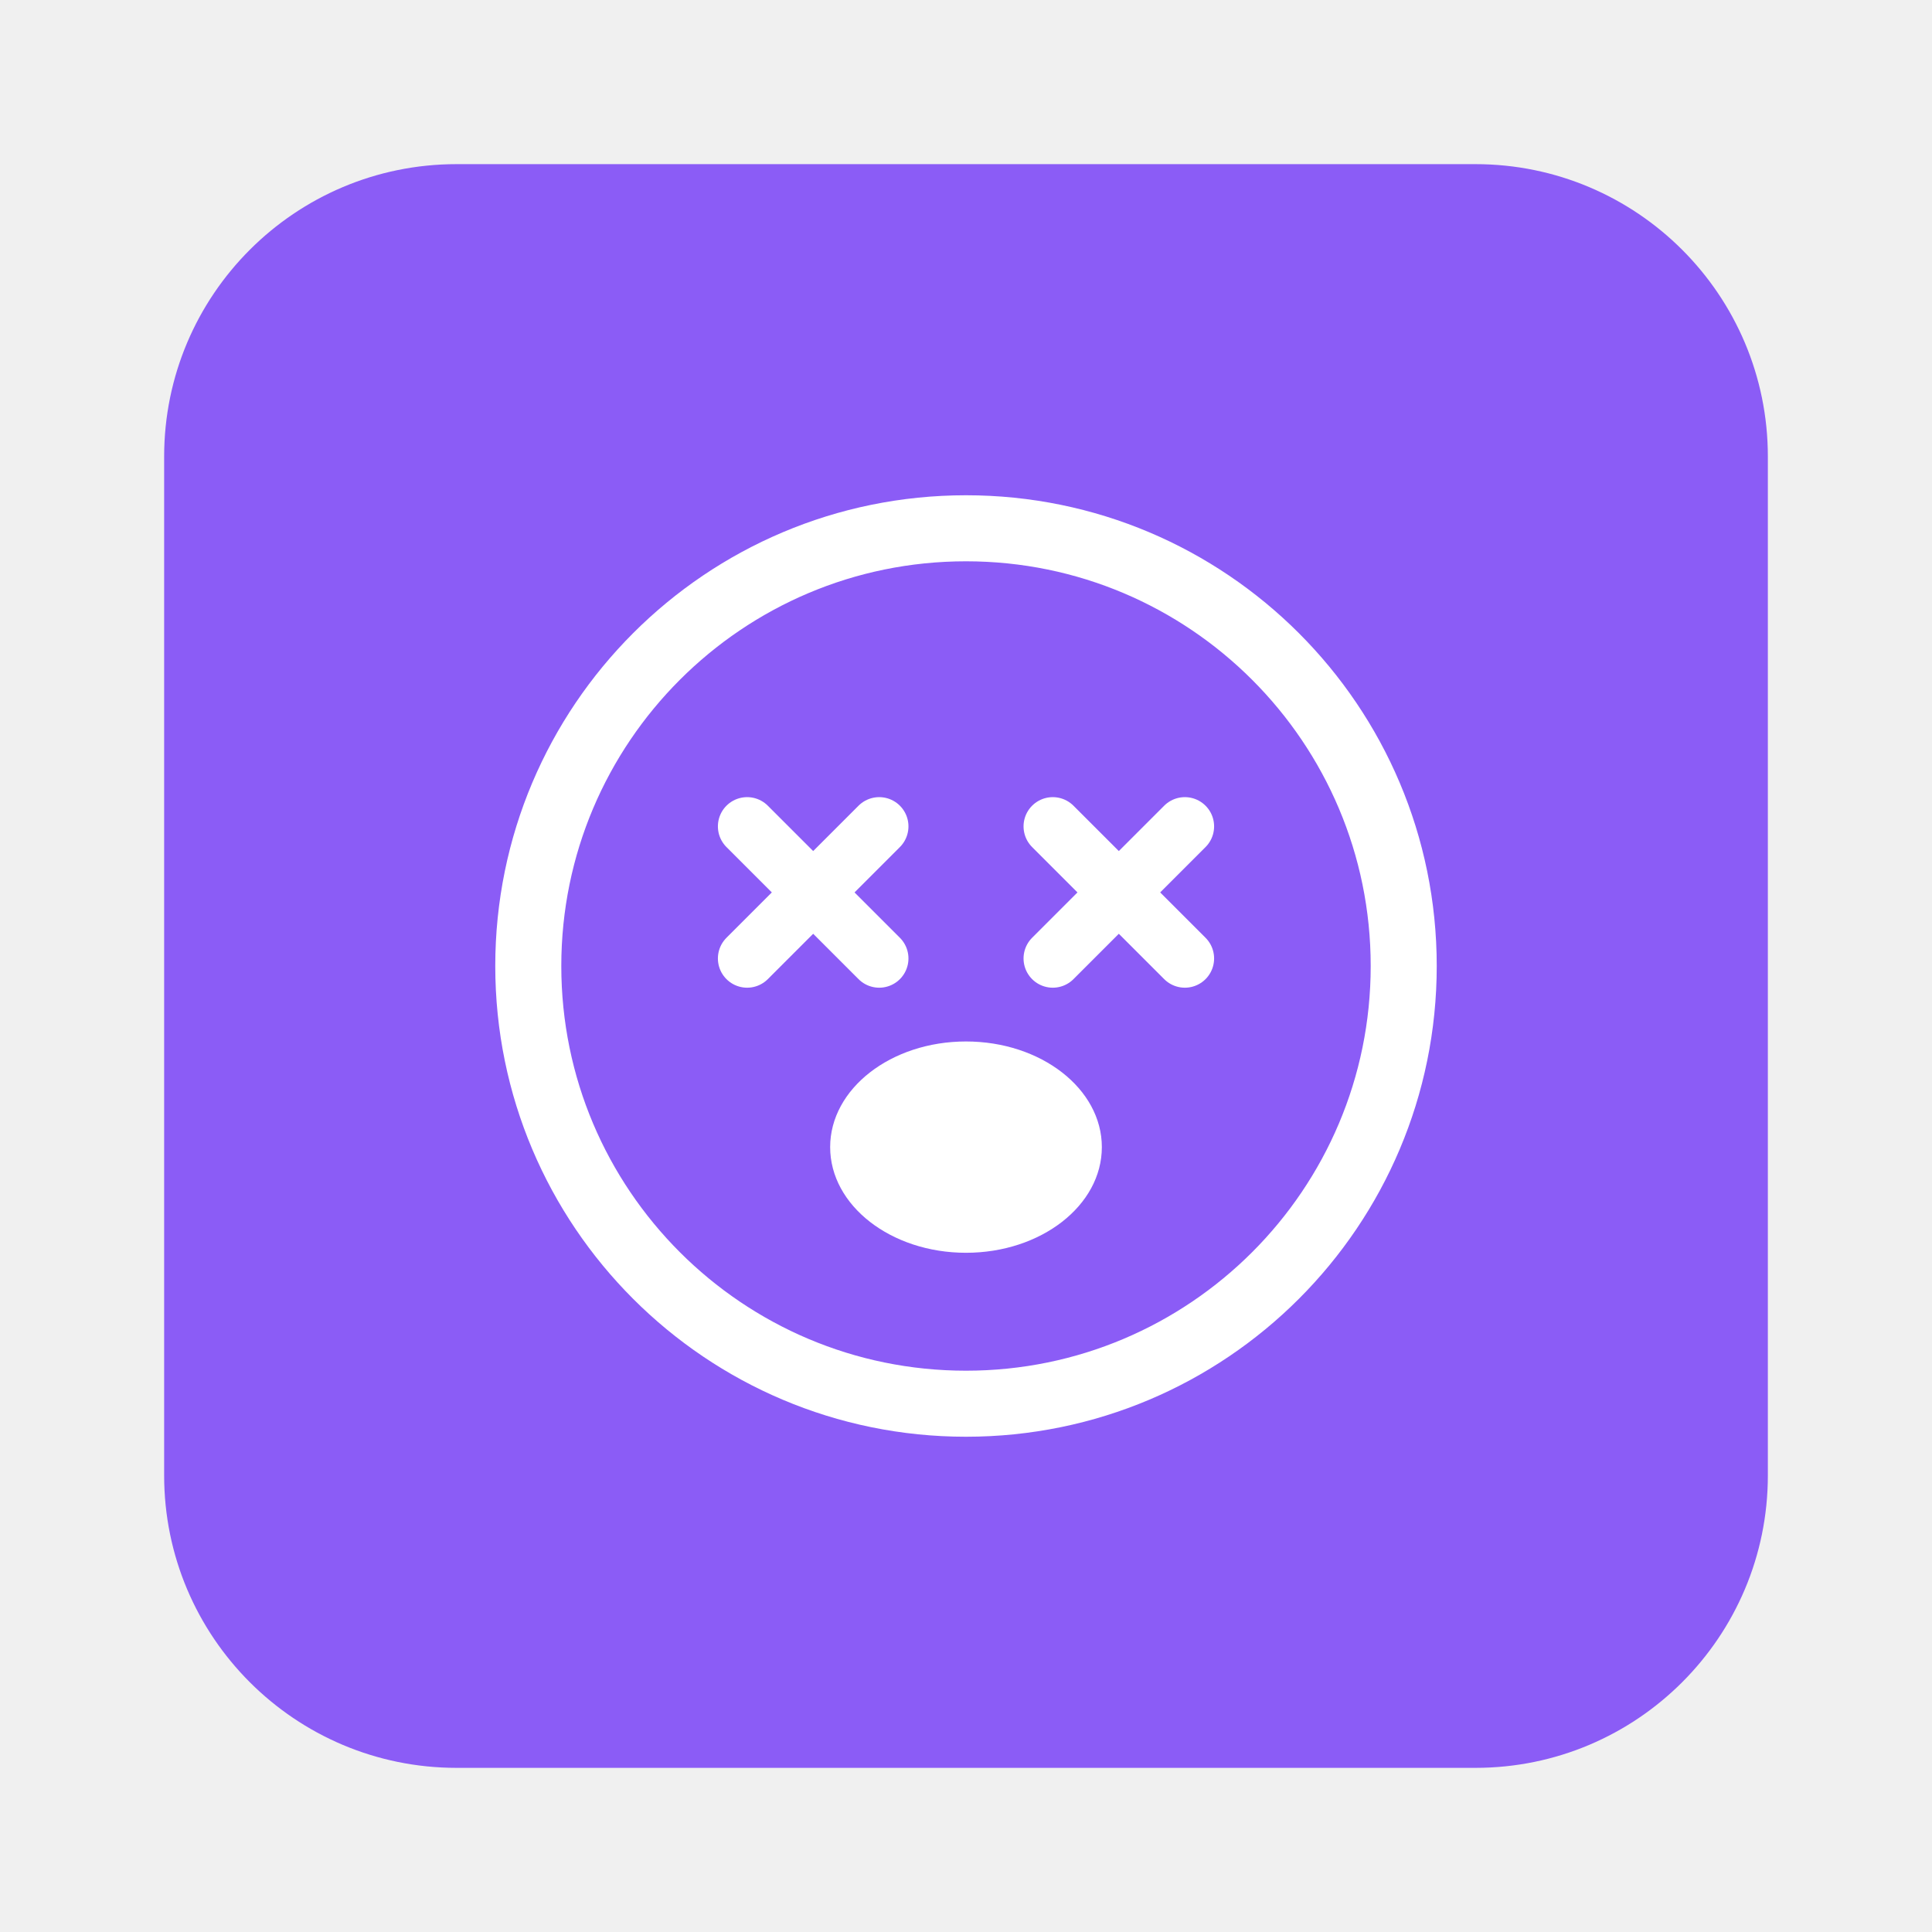
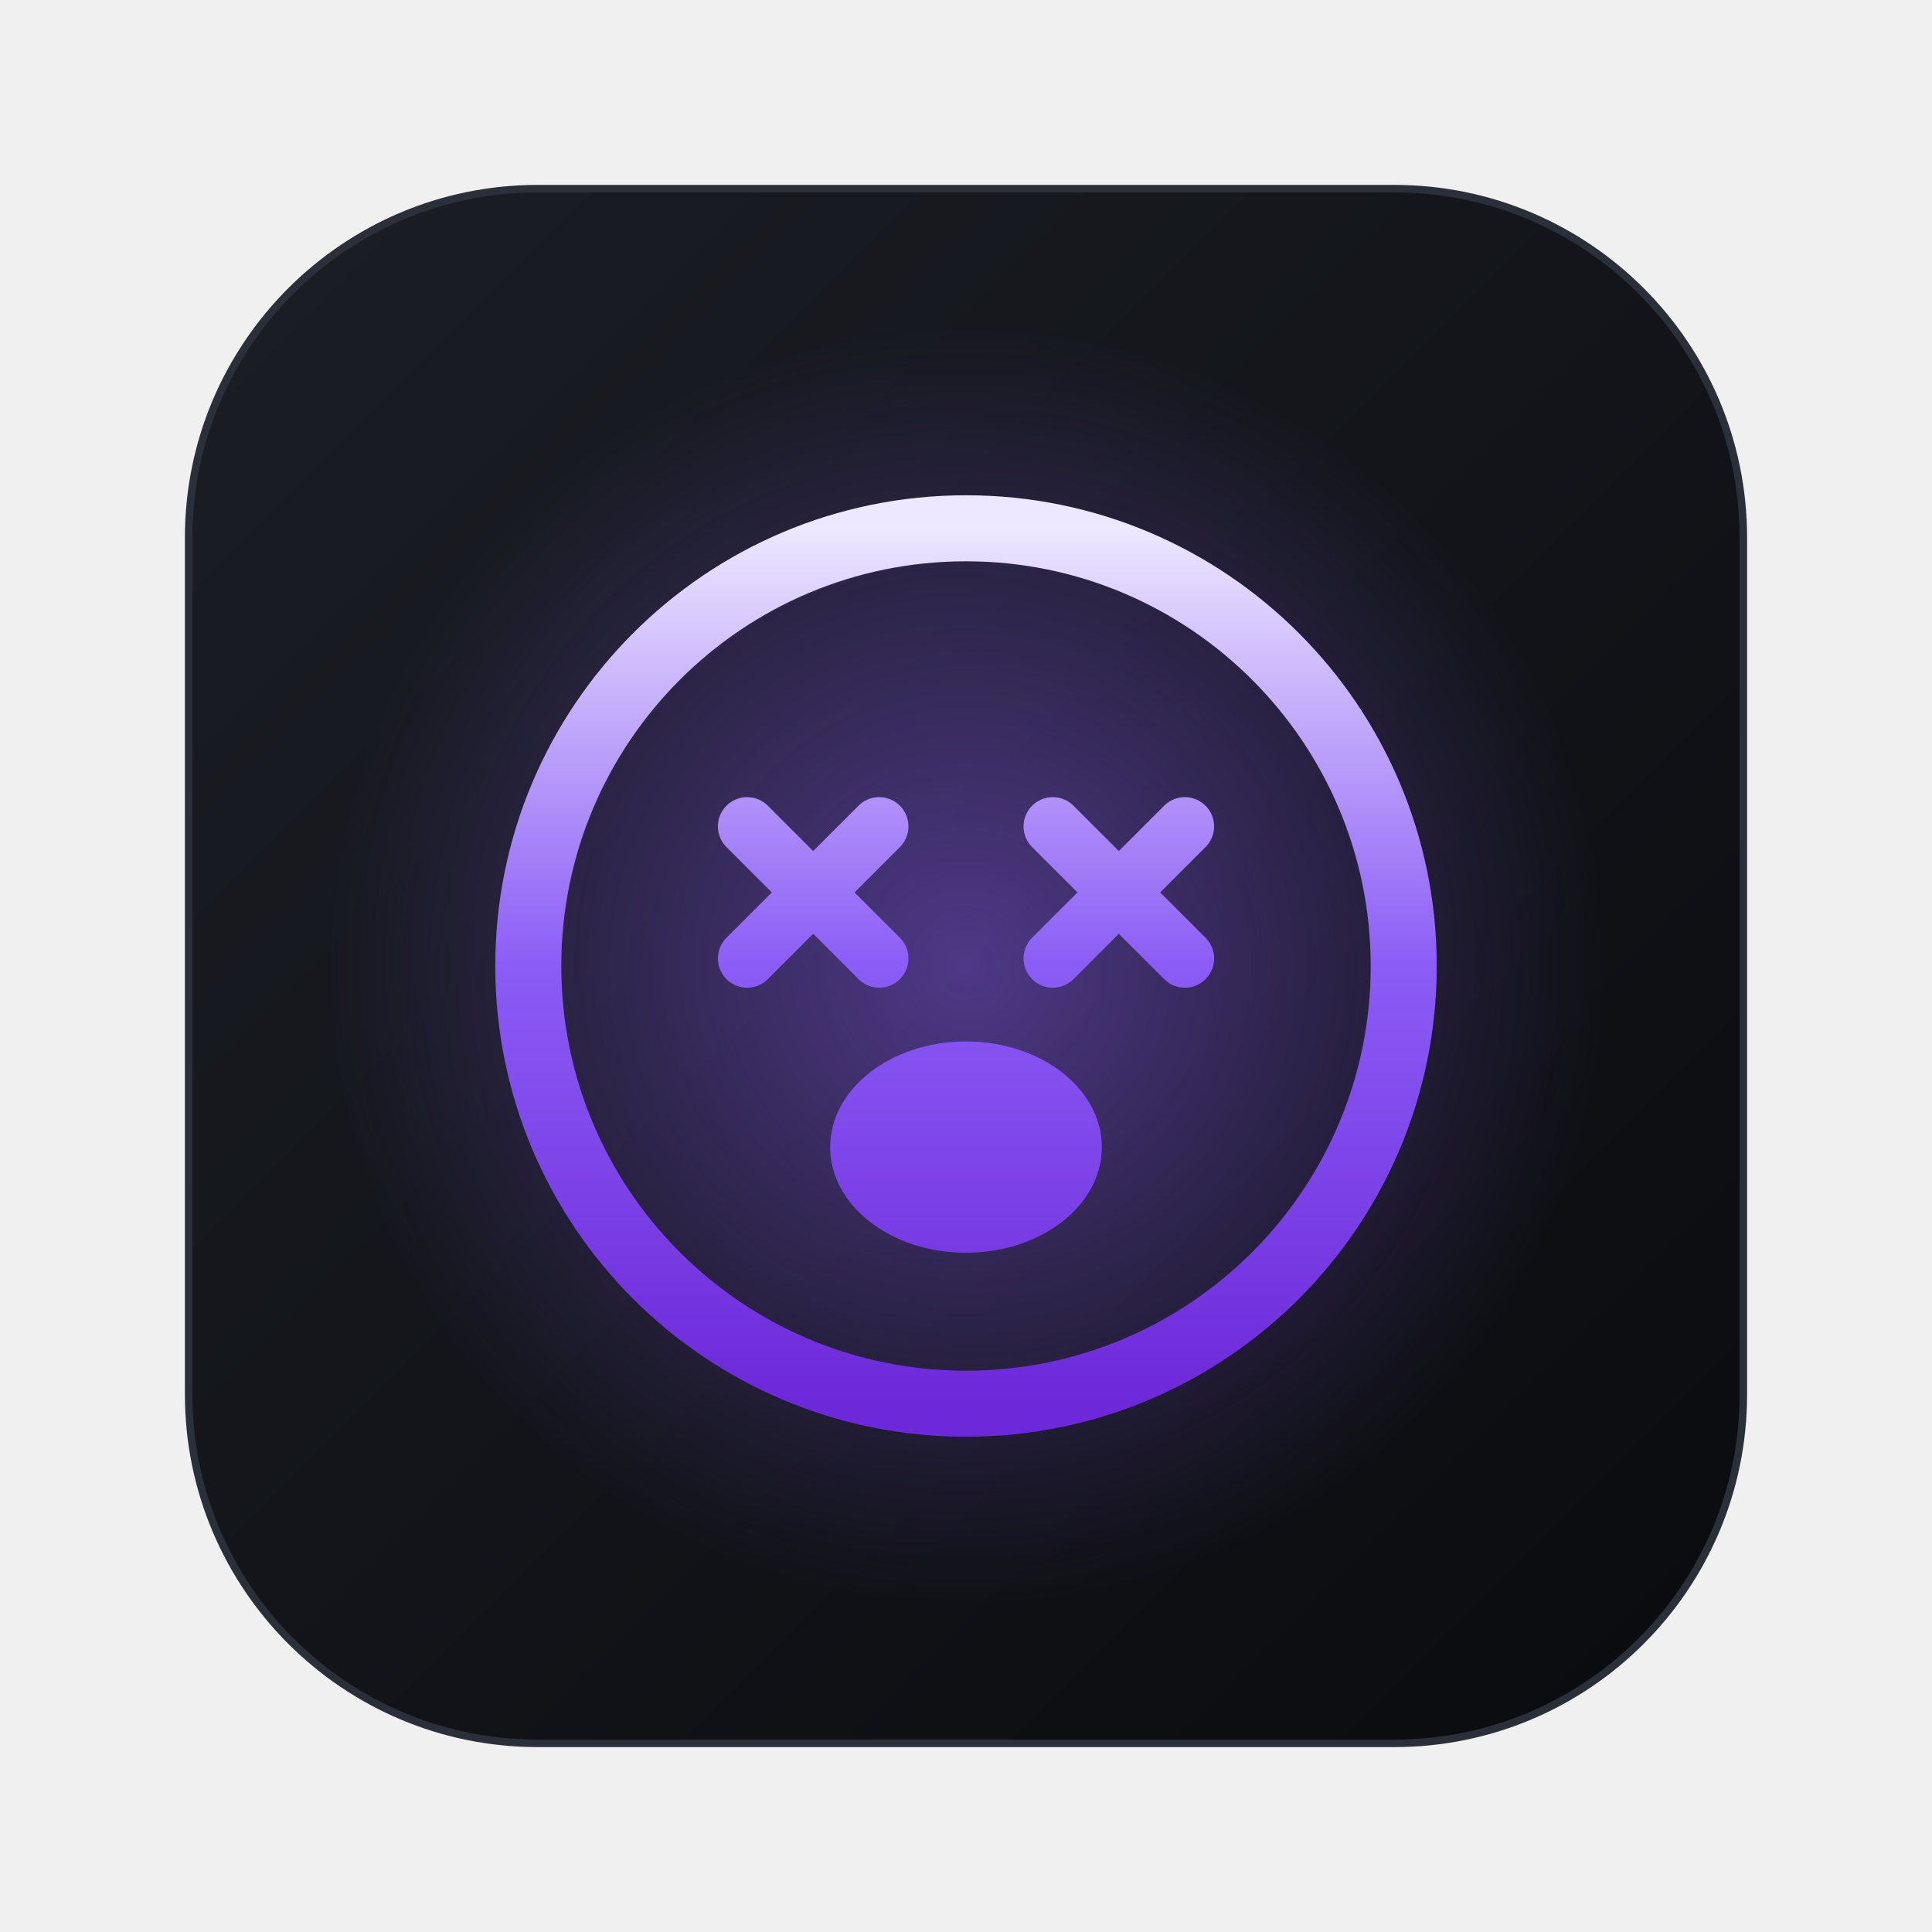
<svg xmlns="http://www.w3.org/2000/svg" viewBox="0 0 1024 1024">
-   <rect x="87" y="87" width="850" height="850" rx="155" ry="155" fill="#8b5cf6" />
-   <g fill="white">
-     <circle cx="512" cy="512" r="232" fill="none" stroke="white" stroke-width="35" />
-     <line x1="396" y1="438" x2="466" y2="508" stroke="white" stroke-width="31" stroke-linecap="round" />
-     <line x1="466" y1="438" x2="396" y2="508" stroke="white" stroke-width="31" stroke-linecap="round" />
-     <line x1="558" y1="438" x2="628" y2="508" stroke="white" stroke-width="31" stroke-linecap="round" />
-     <line x1="628" y1="438" x2="558" y2="508" stroke="white" stroke-width="31" stroke-linecap="round" />
-     <ellipse cx="512" cy="608" rx="72" ry="56" fill="white" />
+   <defs>
+     <linearGradient id="tile" x1="100" y1="100" x2="924" y2="924" gradientUnits="userSpaceOnUse">
+       <stop offset="0" stop-color="#1b1e25" />
+       <stop offset="1" stop-color="#0a0b0e" />
+     </linearGradient>
+     <radialGradient id="glow" cx="512" cy="512" r="340" gradientUnits="userSpaceOnUse">
+       <stop offset="0" stop-color="#8b5cf6" stop-opacity="0.5" />
+       <stop offset="1" stop-color="#8b5cf6" stop-opacity="0" />
+     </radialGradient>
+     <linearGradient id="face" x1="0" y1="280" x2="0" y2="744" gradientUnits="userSpaceOnUse">
+       <stop offset="0" stop-color="#ede7ff" />
+       <stop offset="0.5" stop-color="#8b5cf6" />
+       <stop offset="1" stop-color="#6d28d9" />
+     </linearGradient>
+   </defs>
+   <rect x="100" y="100" width="824" height="824" rx="185" ry="185" fill="url(#tile)" stroke="#2a2f39" stroke-width="4" />
+   <circle cx="512" cy="512" r="340" fill="url(#glow)" />
+   <g stroke="url(#face)" stroke-linecap="round" fill="none">
+     <circle cx="512" cy="512" r="232" stroke-width="35" />
+     <line x1="396" y1="438" x2="466" y2="508" stroke-width="31" />
+     <line x1="466" y1="438" x2="396" y2="508" stroke-width="31" />
+     <line x1="558" y1="438" x2="628" y2="508" stroke-width="31" />
+     <line x1="628" y1="438" x2="558" y2="508" stroke-width="31" />
  </g>
+   <ellipse cx="512" cy="608" rx="72" ry="56" fill="url(#face)" />
</svg>
